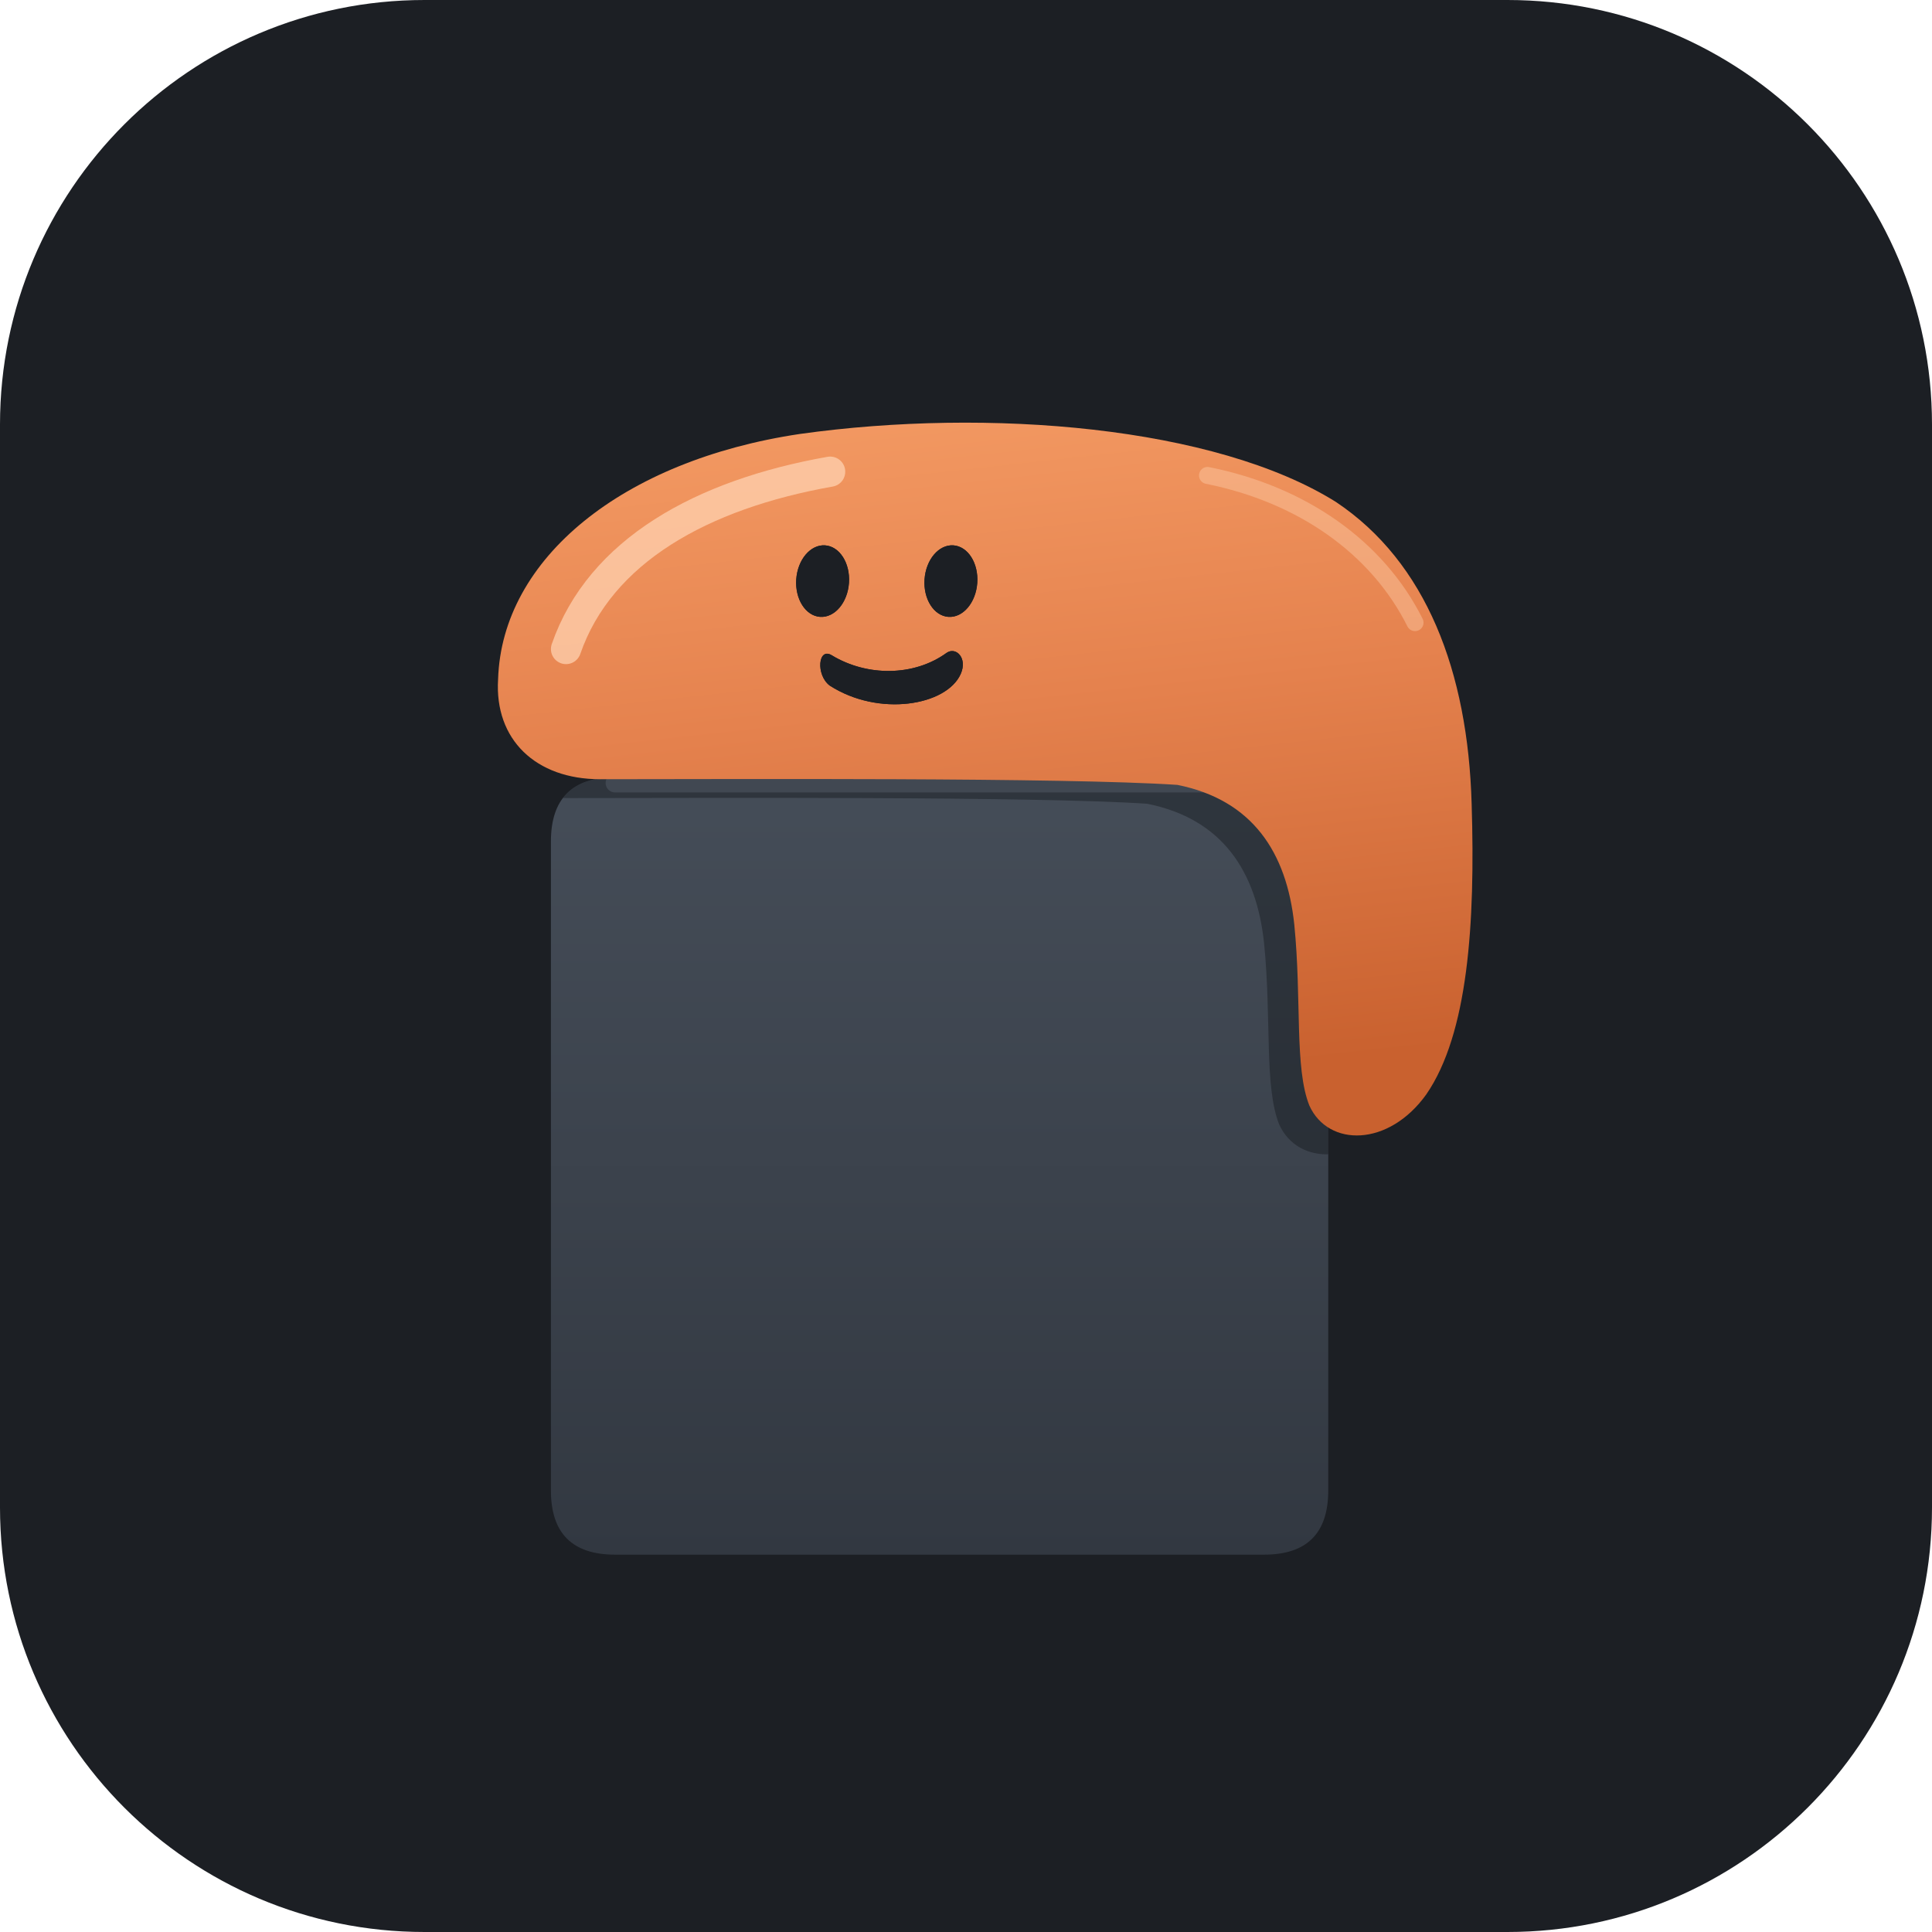
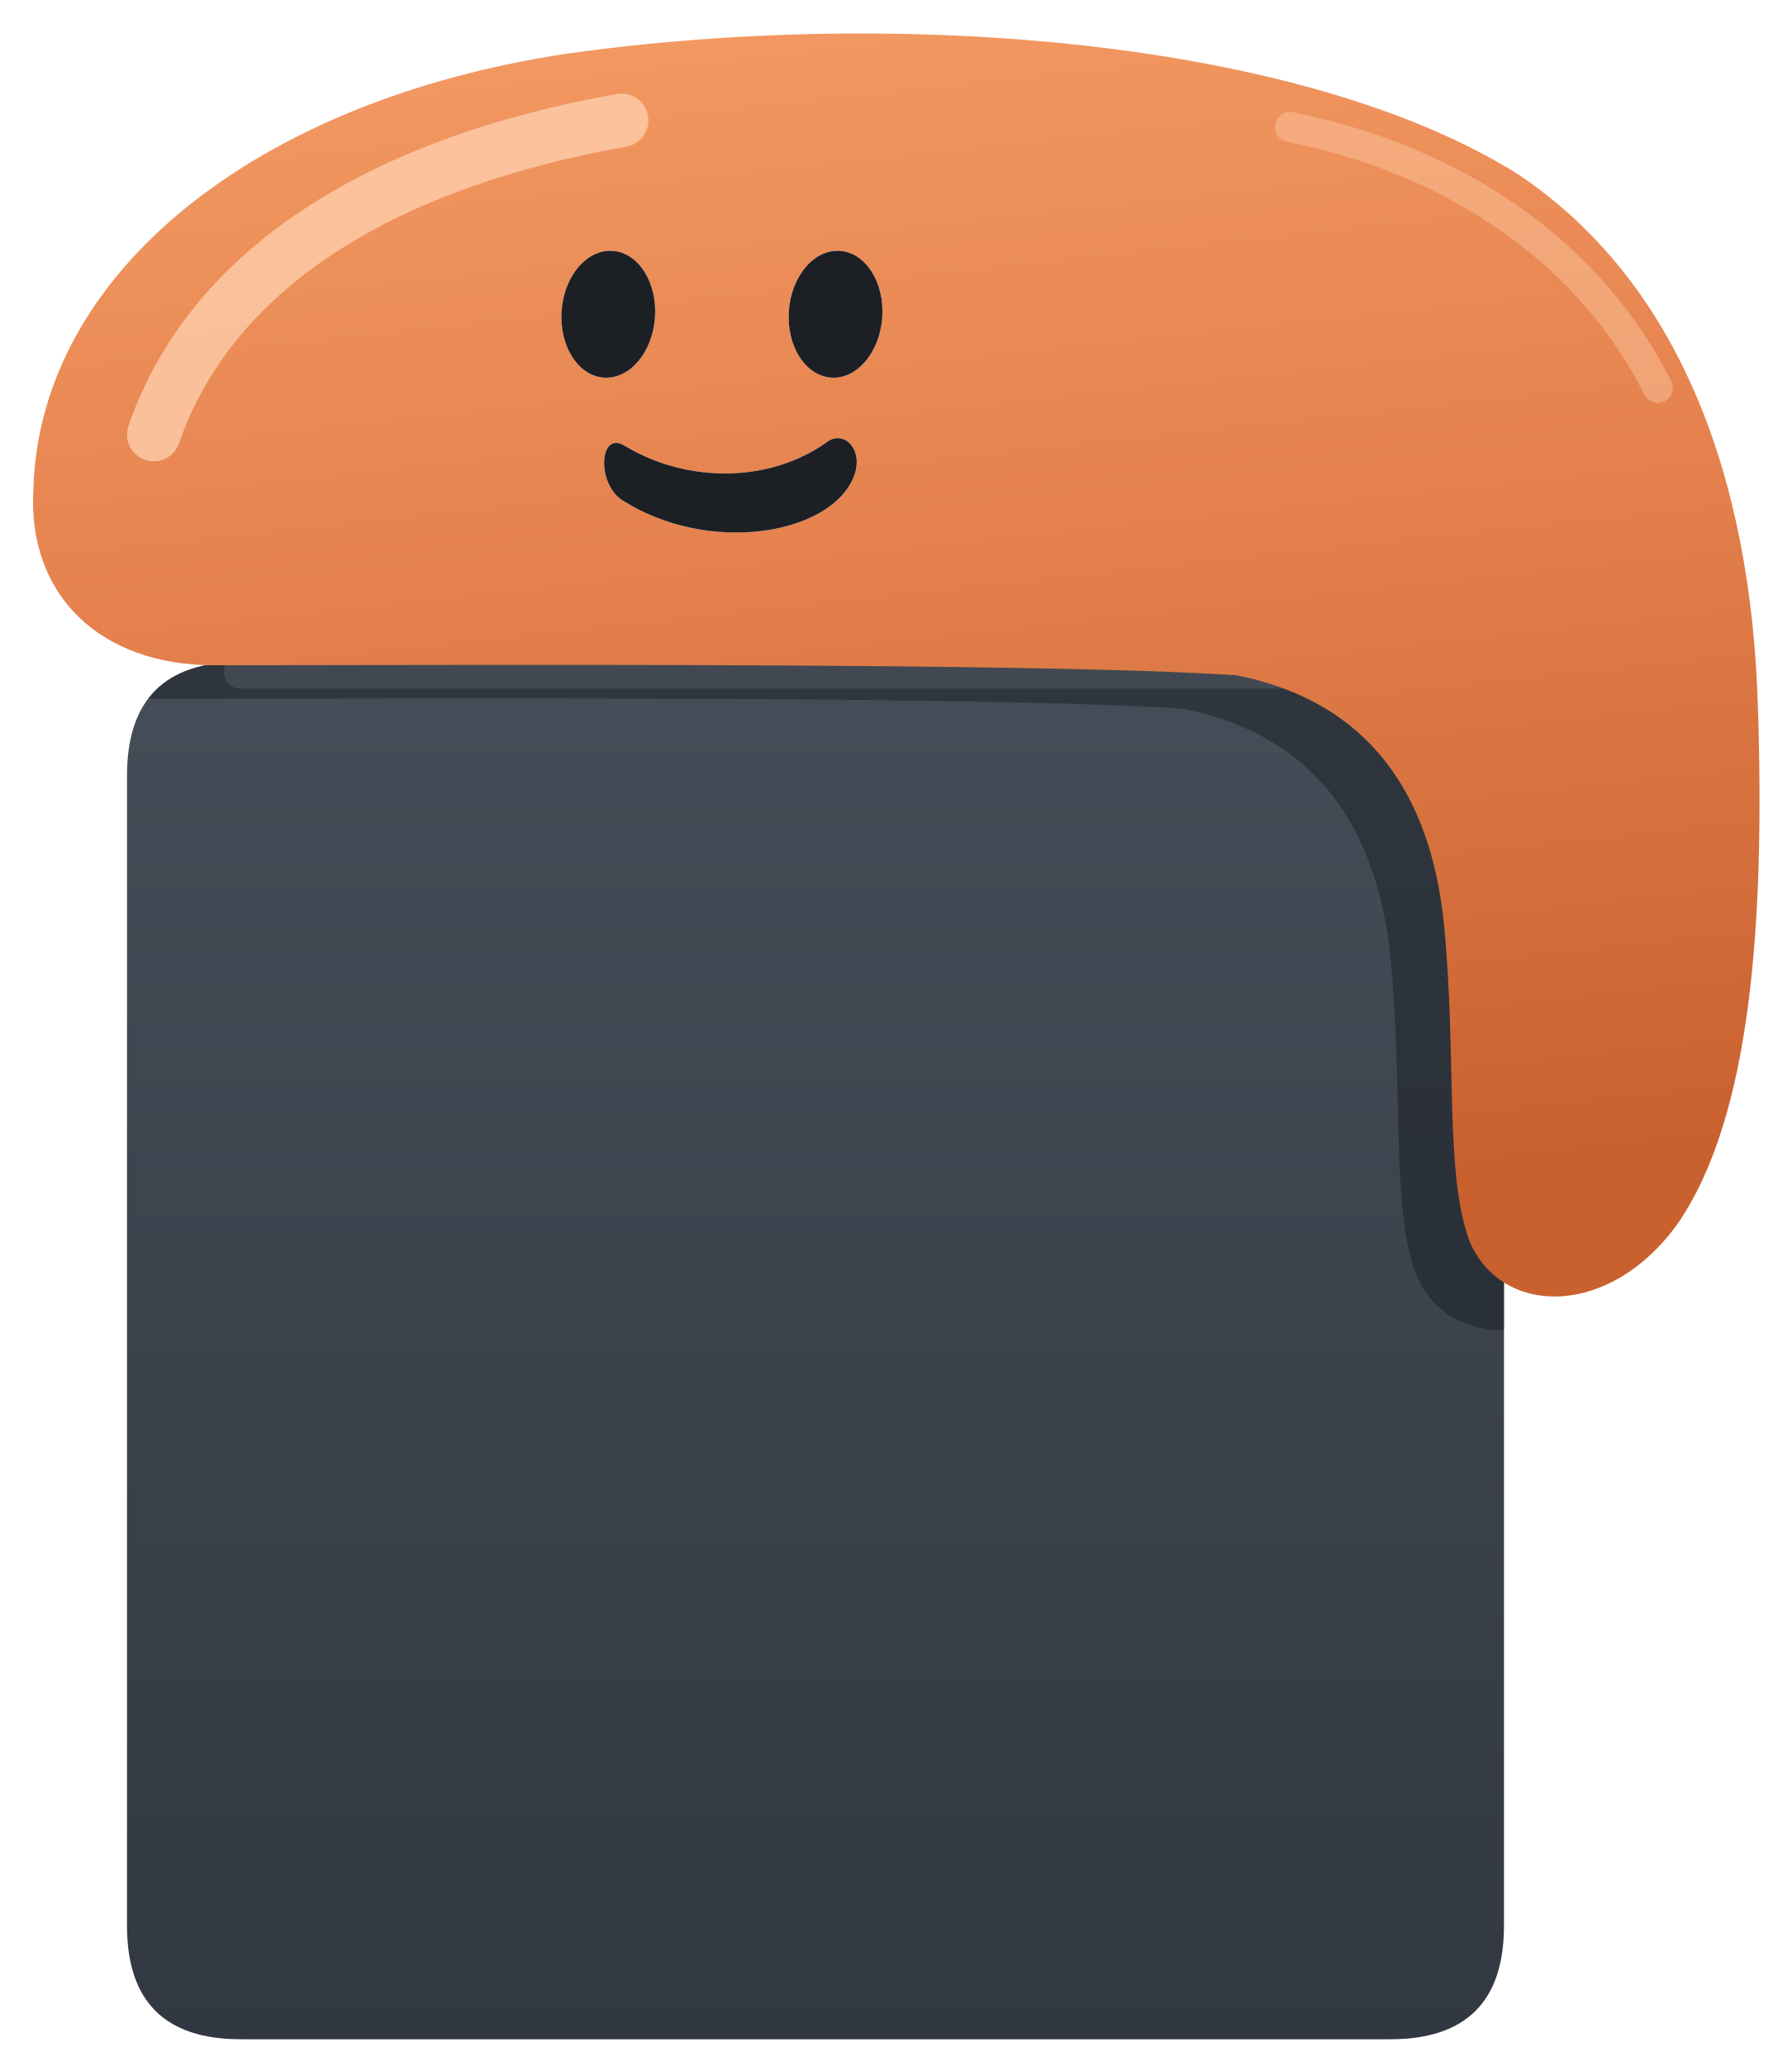
- <svg xmlns="http://www.w3.org/2000/svg" viewBox="0 0 1024 1024">
-   <rect width="1024" height="1024" rx="225" fill="#1C1F24" />
+ <svg xmlns="http://www.w3.org/2000/svg" viewBox="254 214 536 618">
  <defs>
    <linearGradient id="clay" x1="0" y1="0" x2="0.15" y2="1">
      <stop offset="0" stop-color="#F49B64" />
      <stop offset="0.45" stop-color="#E5824E" />
      <stop offset="1" stop-color="#C9612F" />
    </linearGradient>
    <linearGradient id="cube" x1="0" y1="0" x2="0" y2="1">
      <stop offset="0" stop-color="#454D58" />
      <stop offset="1" stop-color="#323841" />
    </linearGradient>
    <clipPath id="cubeClip">
      <path d="M326 412L670 412Q704 412 704 446L704 790Q704 824 670 824L326 824Q292 824 292 790L292 446Q292 412 326 412Z" />
    </clipPath>
  </defs>
  <path d="M326 412L670 412Q704 412 704 446L704 790Q704 824 670 824L326 824Q292 824 292 790L292 446Q292 412 326 412Z" fill="url(#cube)" />
  <path d="M326 415L670 415" stroke="#66707D" stroke-width="10" stroke-linecap="round" />
  <path d="M302 423C268 423 246 402 248 370C250 306 314 254 408 240C508 226 628 236 692 276C740 308 762 366 764 436C766 500 762 558 740 590C720 618 688 618 678 596C670 576 674 540 670 500C666 462 648 434 608 426C548 422 372 423 302 423Z" fill="#15181C" opacity="0.45" clip-path="url(#cubeClip)" />
  <path d="M318 413C284 413 262 392 264 360C266 296 330 244 424 230C524 216 644 226 708 266C756 298 778 356 780 426C782 490 778 548 756 580C736 608 704 608 694 586C686 566 690 530 686 490C682 452 664 424 624 416C564 412 388 413 318 413ZM449.97 308.98C449.23 319.44 442.39 327.49 434.67 326.95C426.96 326.41 421.3 317.49 422.03 307.02C422.77 296.56 429.61 288.51 437.33 289.05C445.04 289.59 450.7 298.51 449.97 308.98ZM517.97 308.98C517.23 319.44 510.39 327.49 502.67 326.95C494.96 326.41 489.3 317.49 490.03 307.02C490.77 296.56 497.61 288.51 505.33 289.05C513.04 289.59 518.7 298.51 517.97 308.98ZM441 347.4C459.6 358.6 484.4 358.6 501.76 346C506.72 342.64 512.92 348.8 509.2 357.2C501.76 374 465.8 380.16 439.76 363.36C432.32 357.76 433.56 342.64 441 347.4Z" fill="url(#clay)" fill-rule="evenodd" />
  <path d="M449.97 308.98C449.23 319.44 442.39 327.49 434.67 326.95C426.96 326.41 421.3 317.49 422.03 307.02C422.77 296.56 429.61 288.51 437.33 289.05C445.04 289.59 450.7 298.51 449.97 308.98ZM517.97 308.98C517.23 319.44 510.39 327.49 502.67 326.95C494.96 326.41 489.3 317.49 490.03 307.02C490.77 296.56 497.61 288.51 505.33 289.05C513.04 289.59 518.7 298.51 517.97 308.98ZM441 347.4C459.6 358.6 484.4 358.6 501.76 346C506.72 342.64 512.92 348.8 509.2 357.2C501.76 374 465.8 380.16 439.76 363.36C432.32 357.76 433.56 342.64 441 347.4Z" fill="#1C1F24" />
  <path d="M300 344C318 292 372 262 440 250" fill="none" stroke="#FFD2B0" stroke-width="16" stroke-linecap="round" opacity="0.75" />
  <path d="M640 252C690 262 730 290 750 330" fill="none" stroke="#FFD2B0" stroke-width="9" stroke-linecap="round" opacity="0.4" />
</svg>
